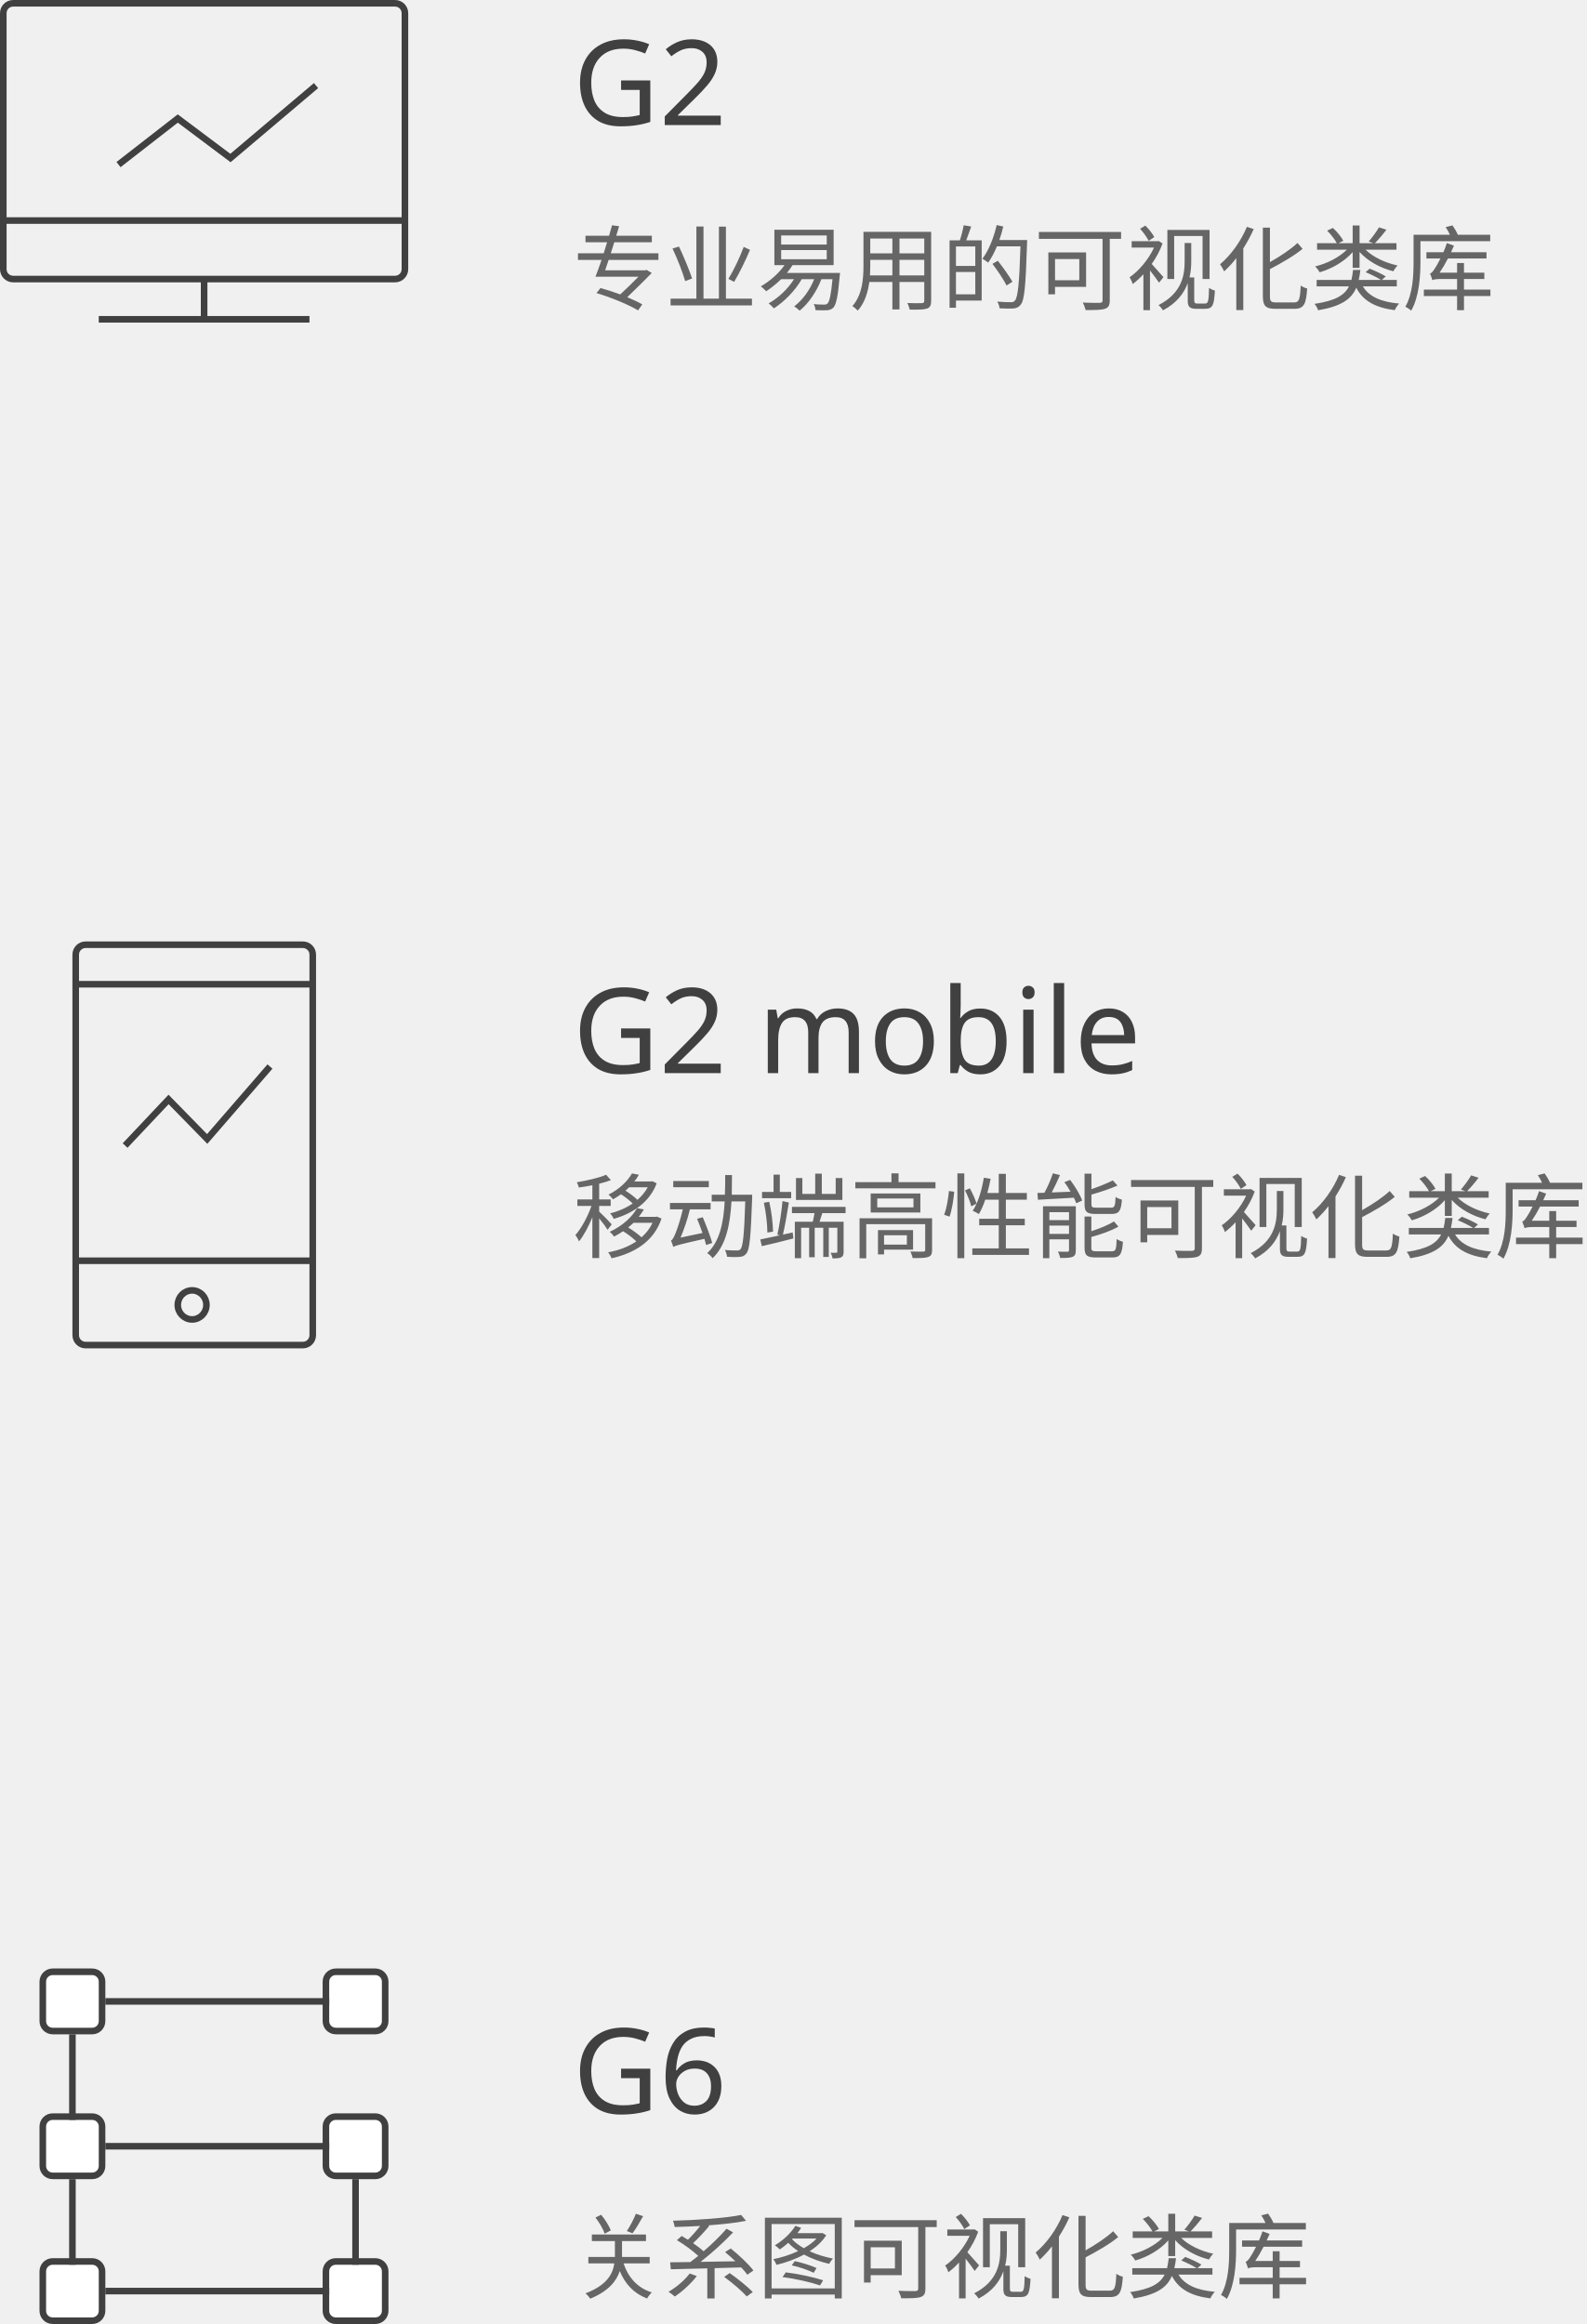
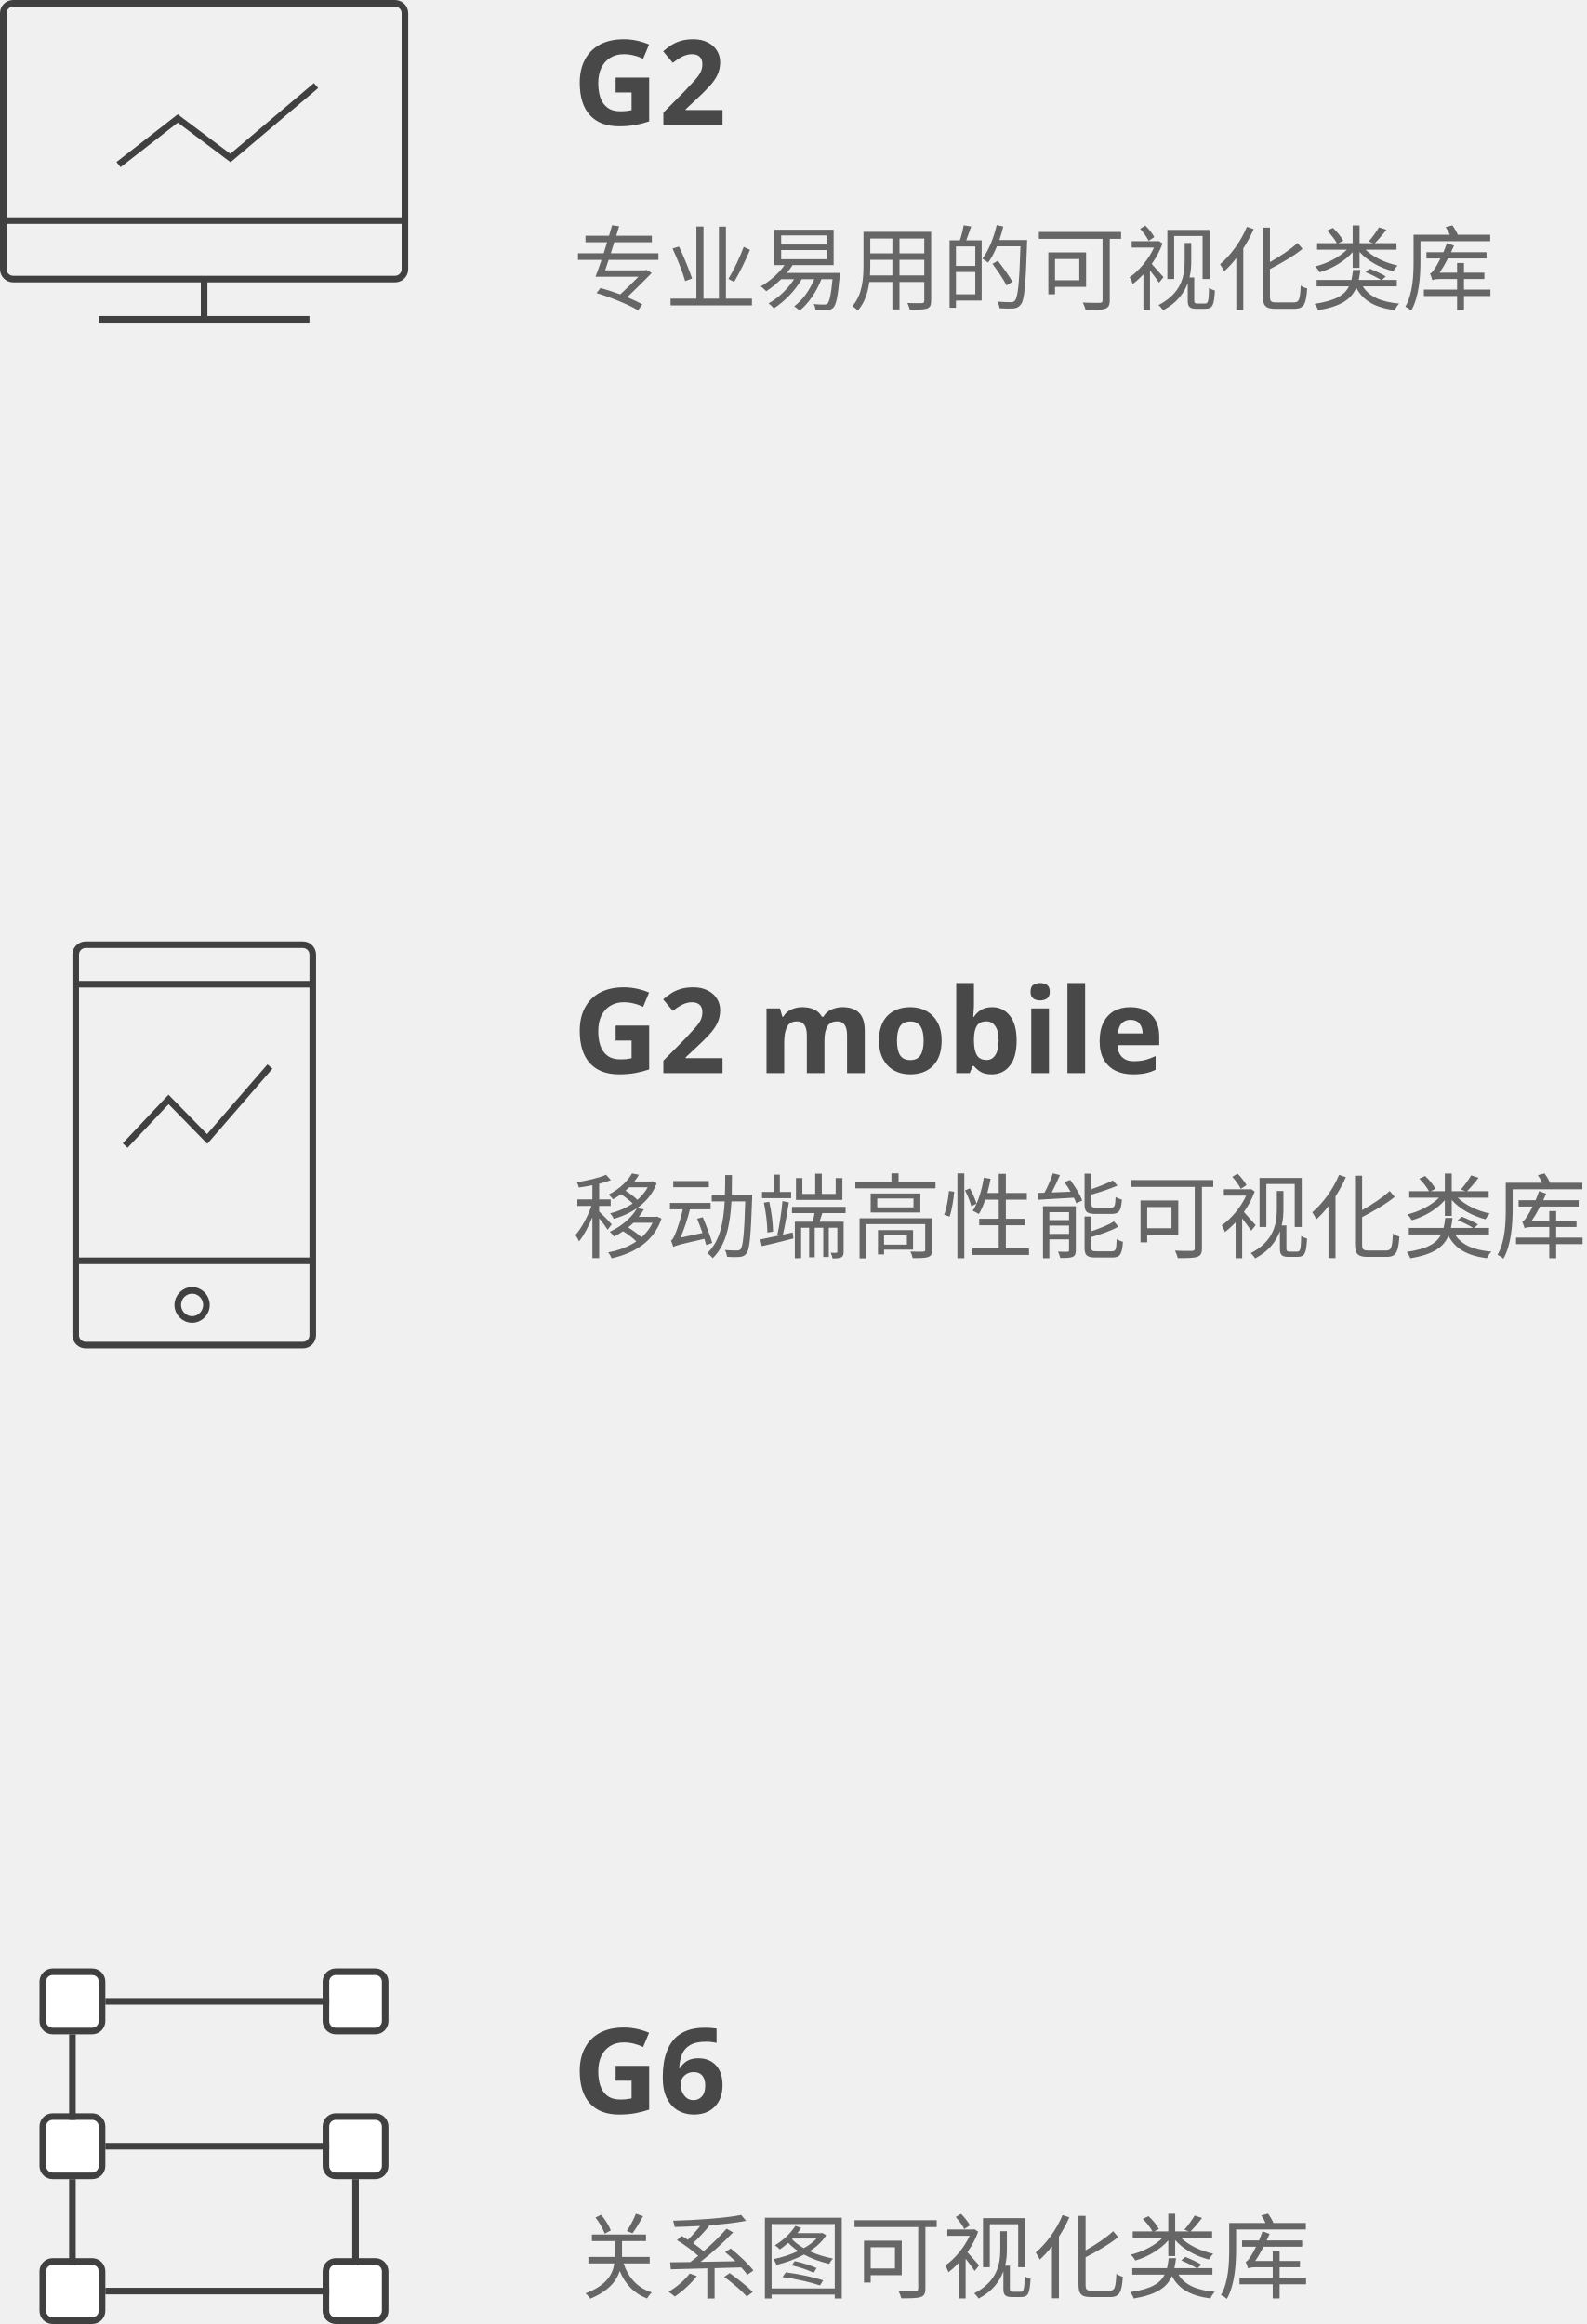
<svg xmlns="http://www.w3.org/2000/svg" xmlns:xlink="http://www.w3.org/1999/xlink" width="241px" height="353px" viewBox="0 0 241 353" version="1.1">
  <defs>
    <rect id="path-1" x="11" y="143" width="37" height="61.808" rx="2" />
    <mask id="mask-2" maskContentUnits="userSpaceOnUse" maskUnits="objectBoundingBox" x="0" y="0" width="37" height="61.808" fill="white">
      <use xlink:href="#path-1" />
    </mask>
    <rect id="path-3" x="0" y="0" width="62" height="42.886" rx="2" />
    <mask id="mask-4" maskContentUnits="userSpaceOnUse" maskUnits="objectBoundingBox" x="0" y="0" width="62" height="42.886" fill="white">
      <use xlink:href="#path-3" />
    </mask>
    <rect id="path-5" x="6" y="321" width="10" height="10" rx="2" />
    <mask id="mask-6" maskContentUnits="userSpaceOnUse" maskUnits="objectBoundingBox" x="0" y="0" width="10" height="10" fill="white">
      <use xlink:href="#path-5" />
    </mask>
    <rect id="path-7" x="49" y="321" width="10" height="10" rx="2" />
    <mask id="mask-8" maskContentUnits="userSpaceOnUse" maskUnits="objectBoundingBox" x="0" y="0" width="10" height="10" fill="white">
      <use xlink:href="#path-7" />
    </mask>
    <rect id="path-9" x="49" y="299" width="10" height="10" rx="2" />
    <mask id="mask-10" maskContentUnits="userSpaceOnUse" maskUnits="objectBoundingBox" x="0" y="0" width="10" height="10" fill="white">
      <use xlink:href="#path-9" />
    </mask>
    <rect id="path-11" x="6" y="299" width="10" height="10" rx="2" />
    <mask id="mask-12" maskContentUnits="userSpaceOnUse" maskUnits="objectBoundingBox" x="0" y="0" width="10" height="10" fill="white">
      <use xlink:href="#path-11" />
    </mask>
    <rect id="path-13" x="49" y="343" width="10" height="10" rx="2" />
    <mask id="mask-14" maskContentUnits="userSpaceOnUse" maskUnits="objectBoundingBox" x="0" y="0" width="10" height="10" fill="white">
      <use xlink:href="#path-13" />
    </mask>
    <rect id="path-15" x="6" y="343" width="10" height="10" rx="2" />
    <mask id="mask-16" maskContentUnits="userSpaceOnUse" maskUnits="objectBoundingBox" x="0" y="0" width="10" height="10" fill="white">
      <use xlink:href="#path-15" />
    </mask>
  </defs>
  <g id="首页+G2" stroke="none" stroke-width="1" fill="none" fill-rule="evenodd">
    <g id="首页-copy-3" transform="translate(-633, -795)">
      <g id="Group-4" transform="translate(633, 795)">
-         <text id="G6" font-family="PingFangSC-Light, PingFang SC" font-size="18" font-weight="300" line-spacing="36" fill="#404040">
+         <text id="G6" font-family="PingFangSC-Light, PingFang SC" font-size="18" font-weight="700" line-spacing="36" fill="rgba(0,0,0,.7)">
          <tspan x="87" y="321">G6</tspan>
        </text>
        <text id="关系图可视化类库" font-family="PingFangSC-Light, PingFang SC" font-size="14" font-weight="300" line-spacing="21" fill="#666666">
          <tspan x="87" y="348">关系图可视化类库</tspan>
        </text>
-         <text id="G2" font-family="PingFangSC-Light, PingFang SC" font-size="18" font-weight="300" line-spacing="36" fill="#404040">
+         <text id="G2" font-family="PingFangSC-Light, PingFang SC" font-size="18" font-weight="700" line-spacing="36" fill="rgba(0,0,0,.7)">
          <tspan x="87" y="19">G2</tspan>
        </text>
        <text id="专业易用的可视化类库" font-family="PingFangSC-Light, PingFang SC" font-size="14" font-weight="300" line-spacing="21" fill="#666666">
          <tspan x="87" y="46">专业易用的可视化类库</tspan>
        </text>
        <text id="移动端高性能可视化类库" font-family="PingFangSC-Light, PingFang SC" font-size="14" font-weight="300" line-spacing="21" fill="#666666">
          <tspan x="87" y="190">移动端高性能可视化类库</tspan>
        </text>
-         <text id="G2-mobile" font-family="PingFangSC-Light, PingFang SC" font-size="18" font-weight="300" line-spacing="36" fill="#404040">
+         <text id="G2-mobile" font-family="PingFangSC-Light, PingFang SC" font-size="18" font-weight="700" line-spacing="36" fill="rgba(0,0,0,.7)">
          <tspan x="87" y="163">G2 mobile</tspan>
        </text>
        <path d="M12,149.5 L46.824,149.5" id="Line" stroke="#404040" stroke-linecap="square" />
        <path d="M12,191.5 L46.824,191.5" id="Line" stroke="#404040" stroke-linecap="square" />
        <ellipse id="Oval-2" stroke="#404040" cx="29.176" cy="198.207" rx="2.176" ry="2.207" />
        <use id="Rectangle-2" stroke="#404040" mask="url(#mask-2)" stroke-width="2" xlink:href="#path-1" />
        <polyline id="Path-5" stroke="#404040" points="19 174 25.6 167 31.467 173 41 162" />
        <use id="Rectangle-4" stroke="#404040" mask="url(#mask-4)" stroke-width="2" xlink:href="#path-3" />
        <path d="M1.107,33.5 L60.893,33.5" id="Line" stroke="#404040" stroke-linecap="square" />
        <path d="M15.5,48.5 L46.5,48.5" id="Line" stroke="#404040" stroke-linecap="square" />
        <path d="M31,42.476 L31,48.476" id="Line" stroke="#404040" stroke-linecap="square" />
        <polyline id="Path-5" stroke="#404040" points="18 25 27 18 35 24 48 13" />
        <use id="Rectangle-7" stroke="#404040" mask="url(#mask-6)" stroke-width="2" fill="#FFFFFF" xlink:href="#path-5" />
        <use id="Rectangle-7" stroke="#404040" mask="url(#mask-8)" stroke-width="2" fill="#FFFFFF" xlink:href="#path-7" />
        <use id="Rectangle-7" stroke="#404040" mask="url(#mask-10)" stroke-width="2" fill="#FFFFFF" xlink:href="#path-9" />
        <use id="Rectangle-7-Copy" stroke="#404040" mask="url(#mask-12)" stroke-width="2" fill="#FFFFFF" xlink:href="#path-11" />
        <use id="Rectangle-7" stroke="#404040" mask="url(#mask-14)" stroke-width="2" fill="#FFFFFF" xlink:href="#path-13" />
        <path d="M16,326 L50,326" id="Path-6" stroke="#404040" />
        <path d="M16,304 L50,304" id="Path-6" stroke="#404040" />
        <path d="M16,348 L50,348" id="Path-6" stroke="#404040" />
        <path d="M11,309 L11,322" id="Path-6" stroke="#404040" />
        <use id="Rectangle-7" stroke="#404040" mask="url(#mask-16)" stroke-width="2" fill="#FFFFFF" xlink:href="#path-15" />
        <path d="M11,331 L11,344" id="Path-6" stroke="#404040" />
        <path d="M54,331 L54,344" id="Path-6" stroke="#404040" />
      </g>
    </g>
  </g>
</svg>
